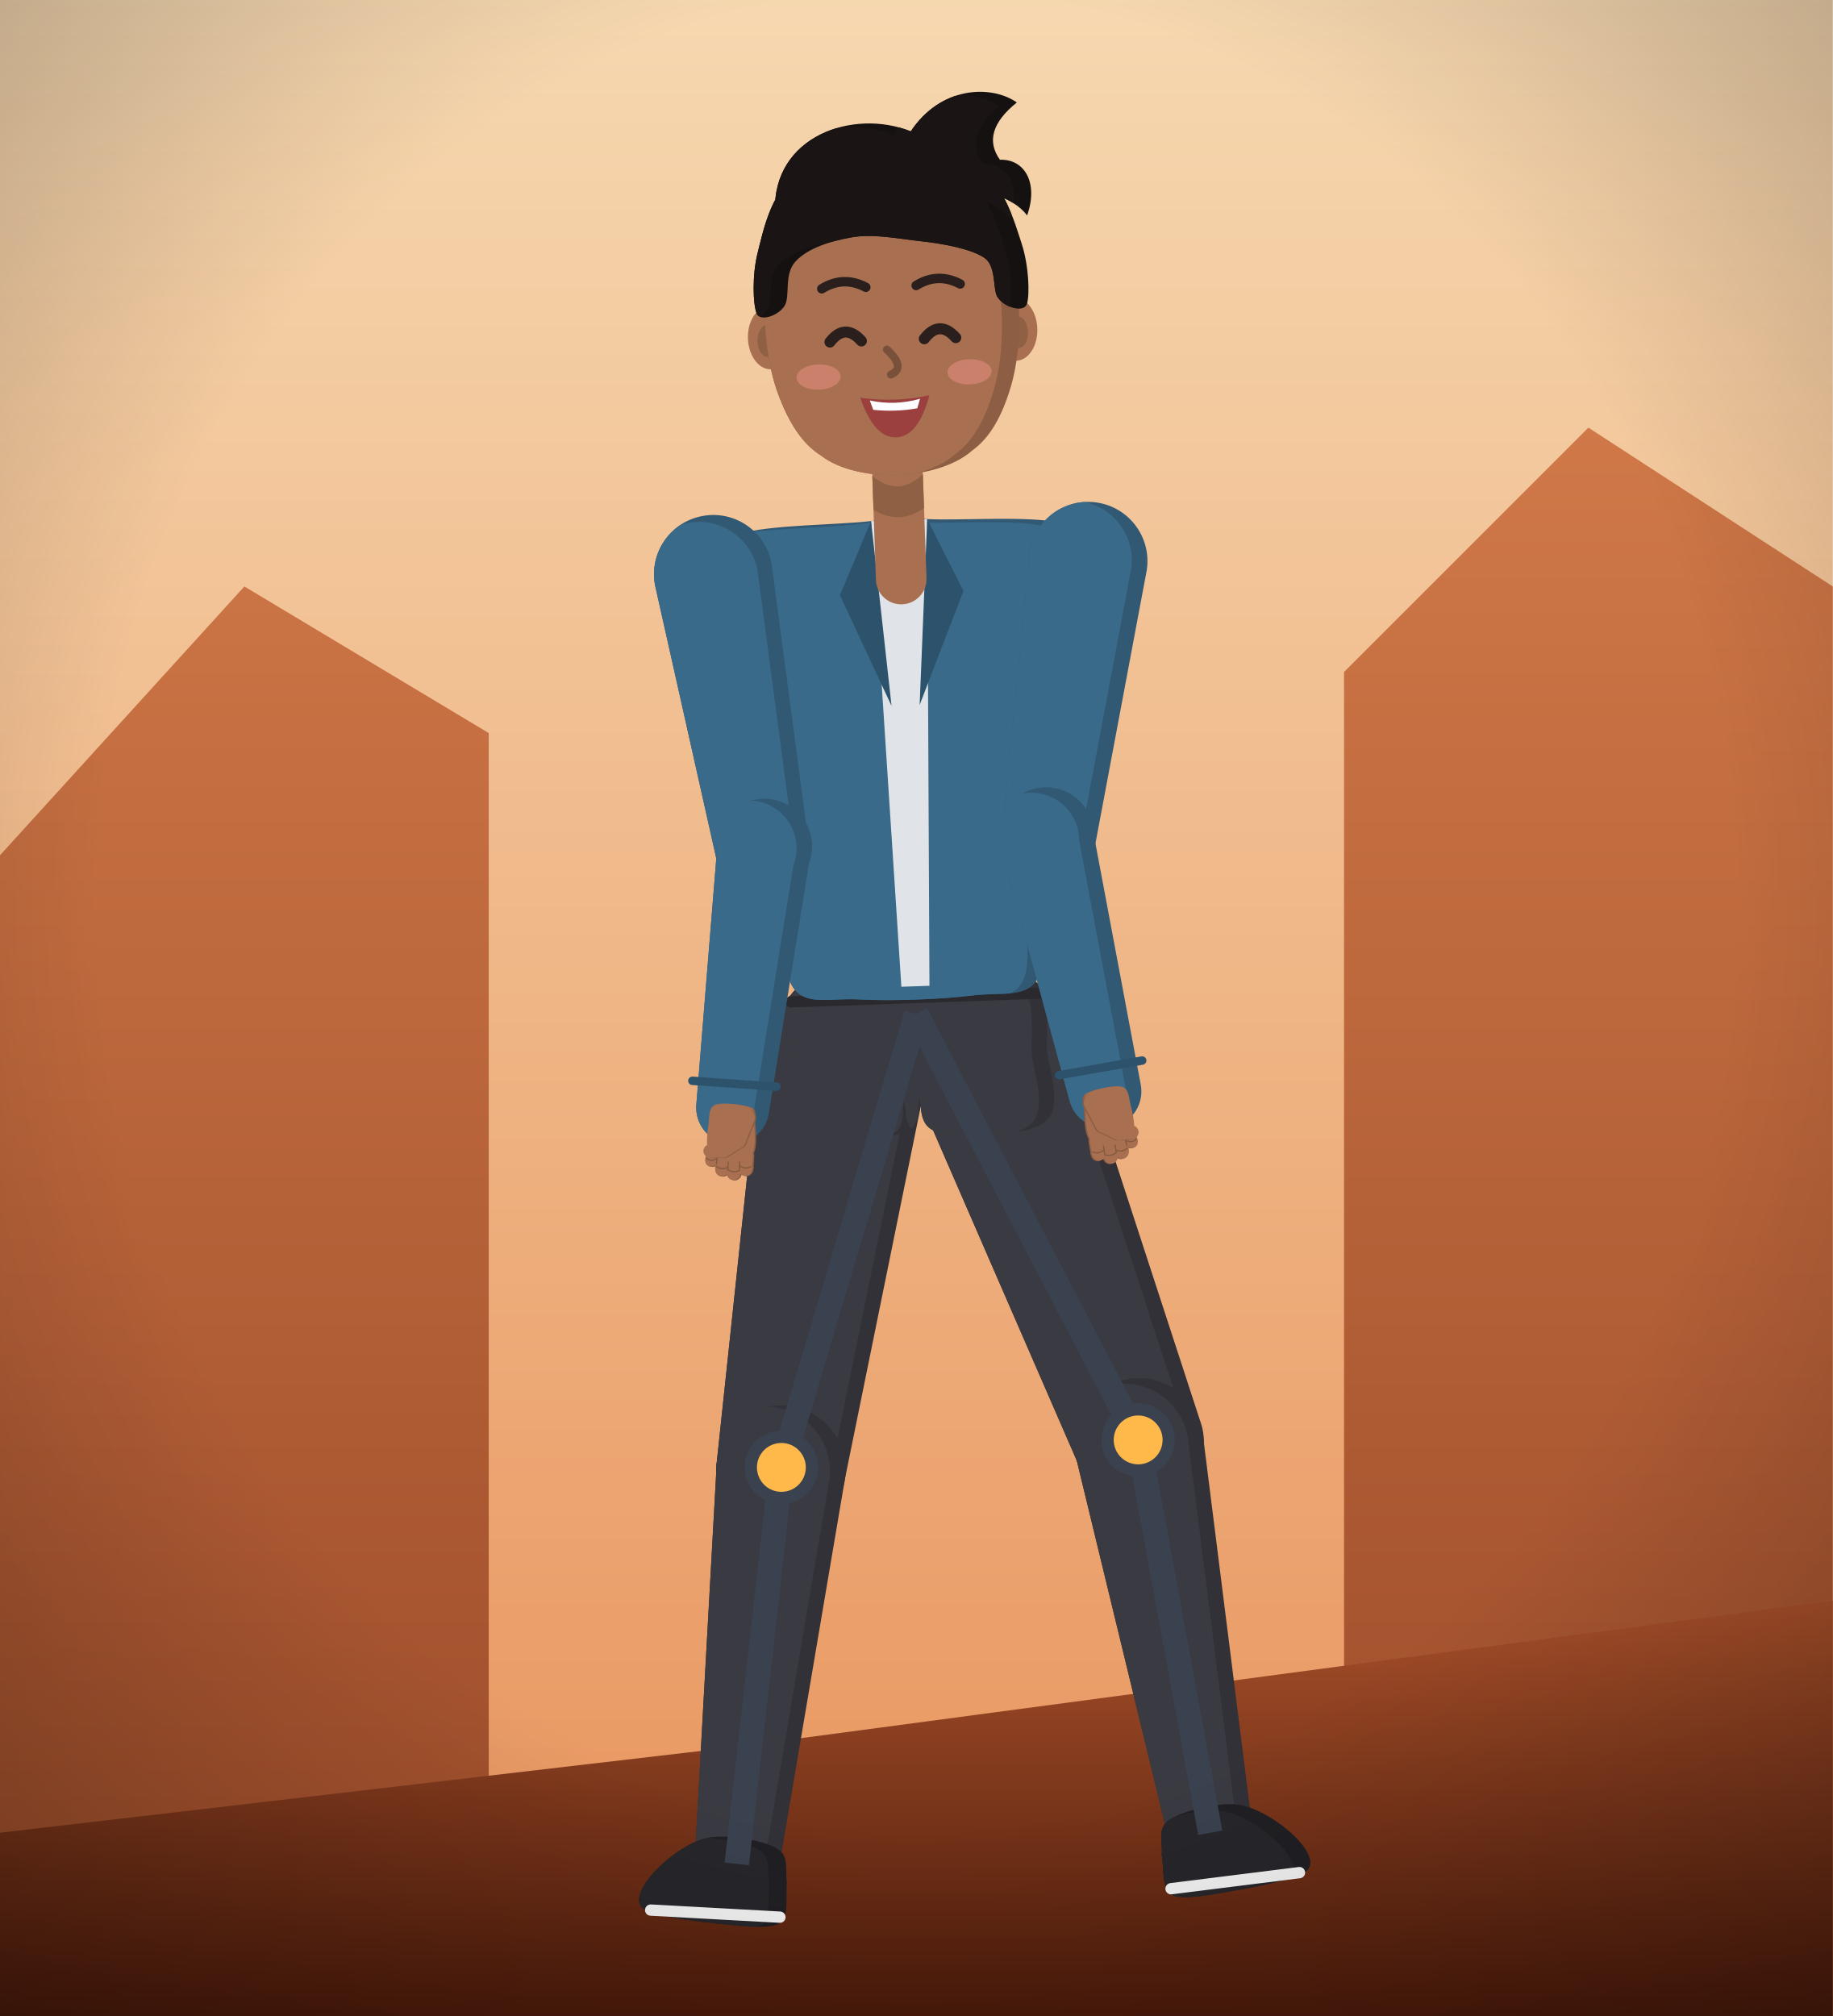
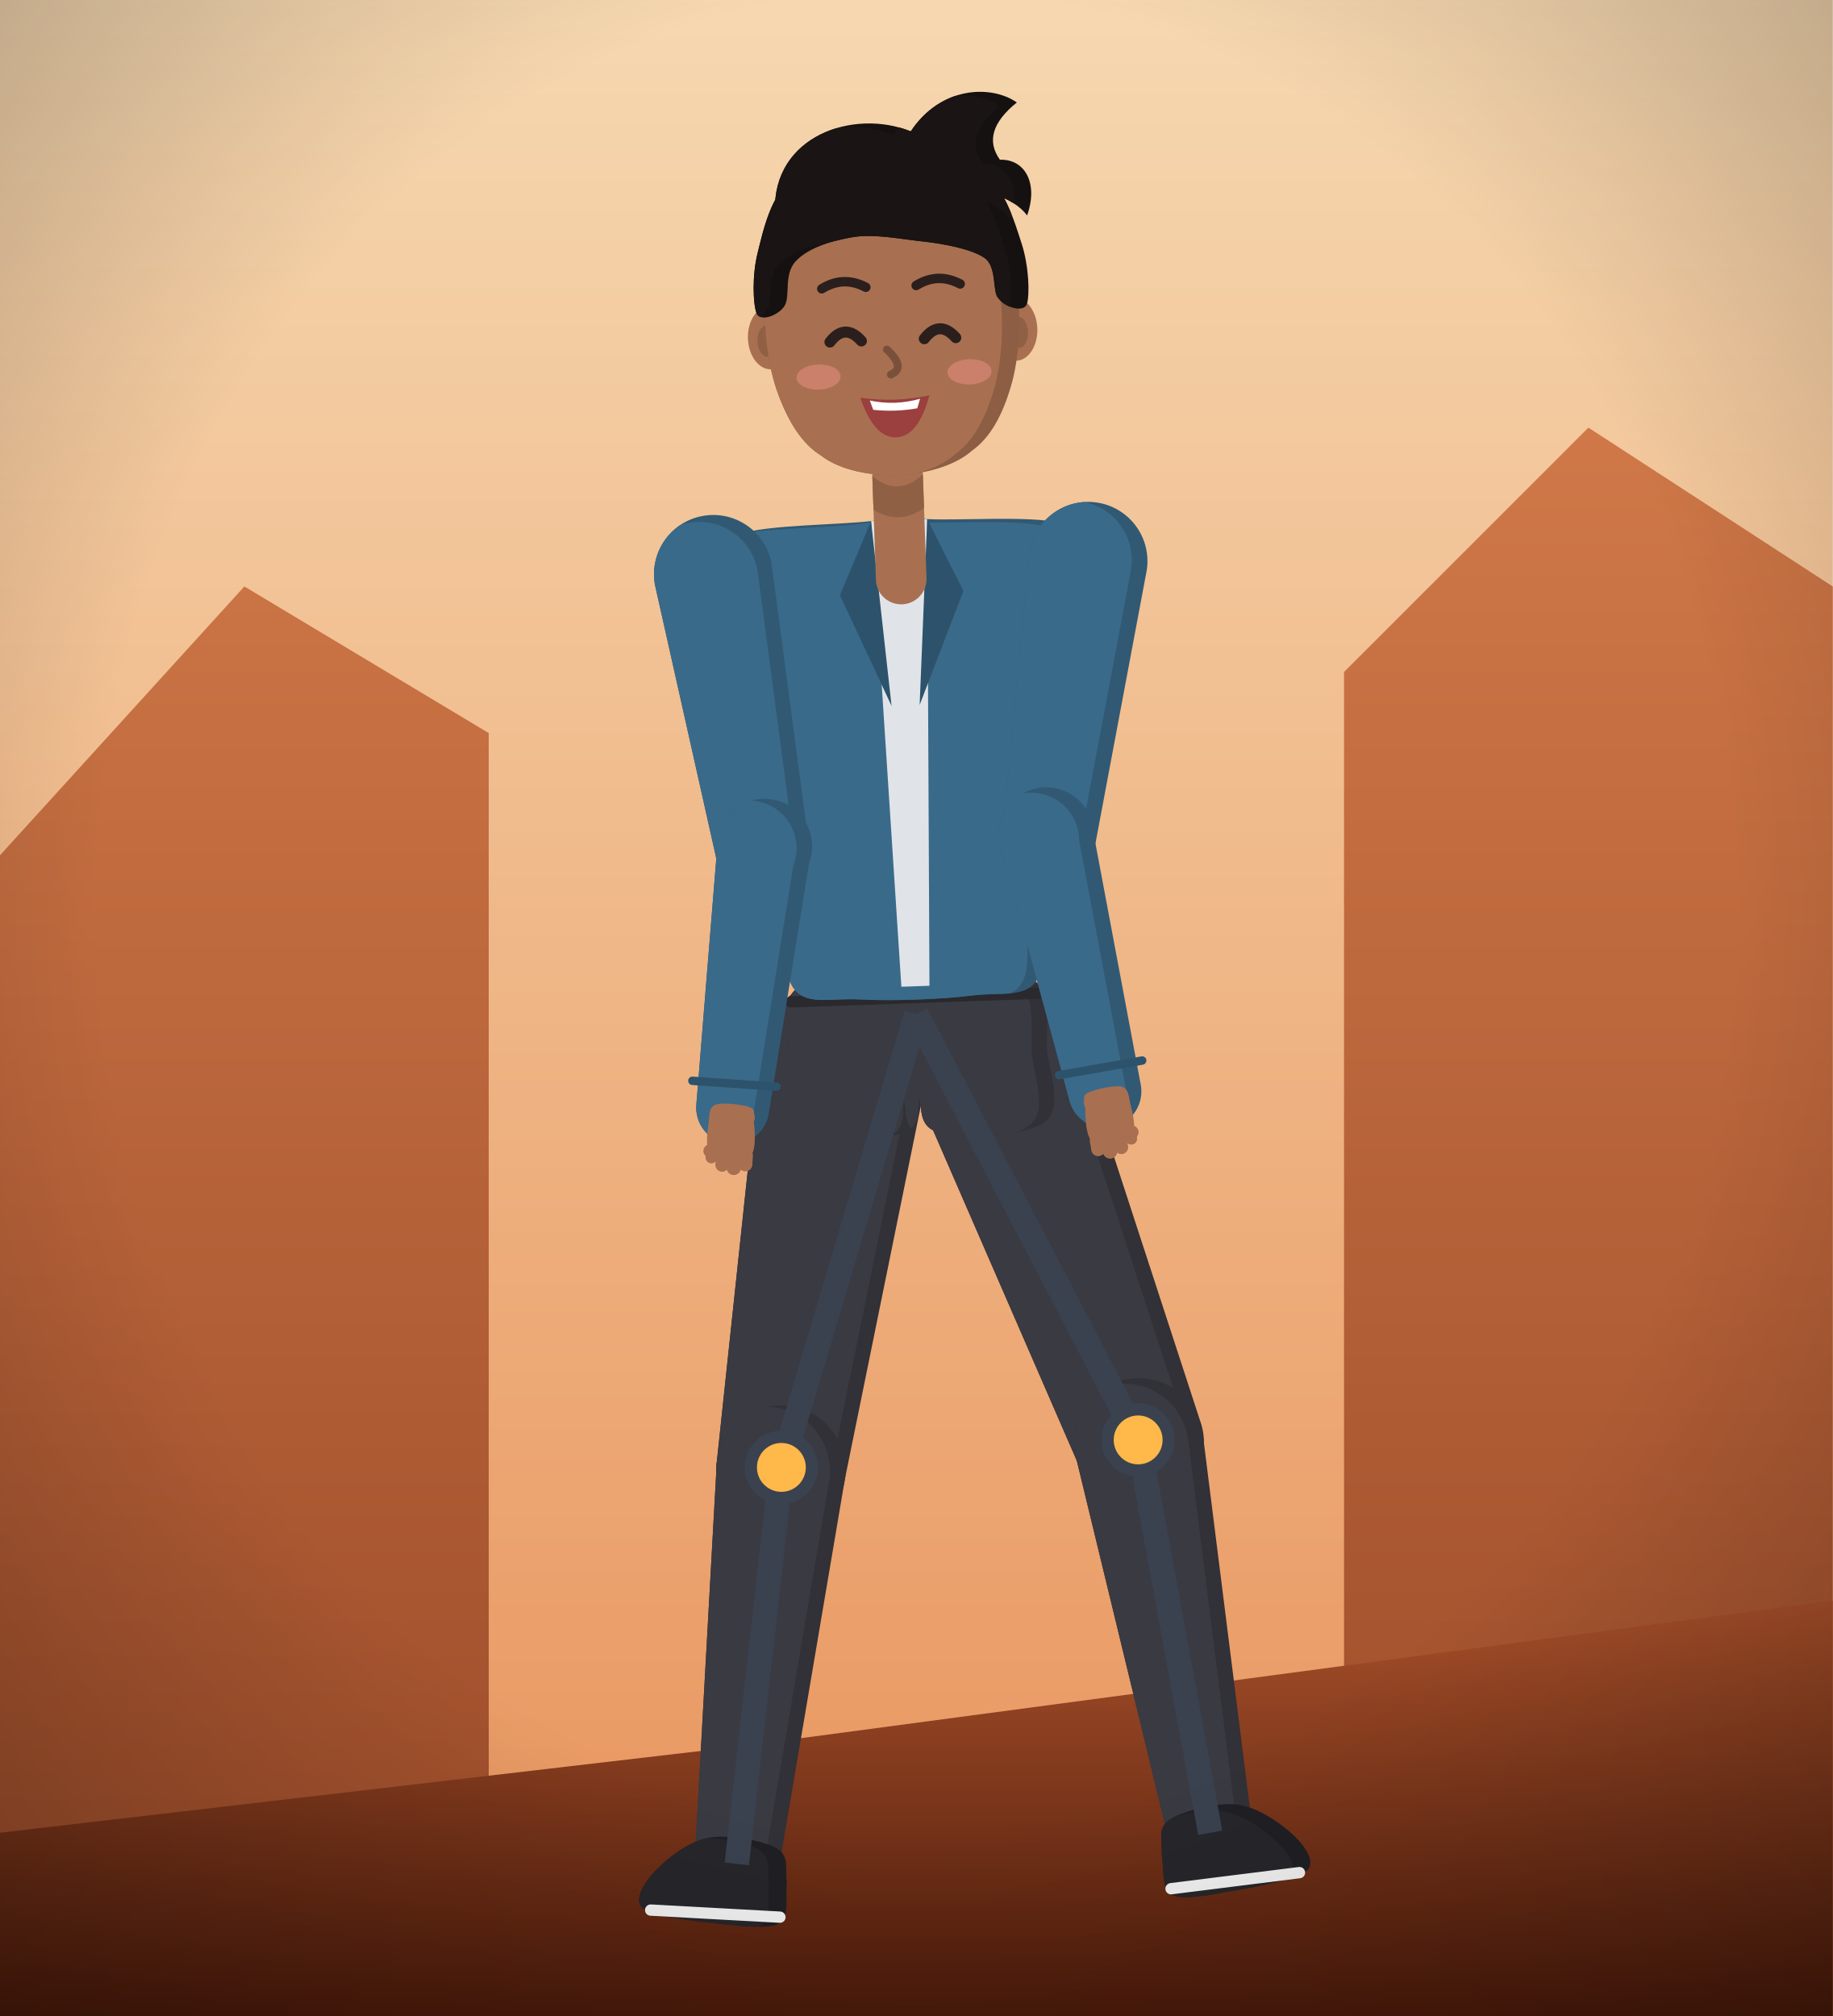
<svg xmlns="http://www.w3.org/2000/svg" viewBox="0 0 300 330" width="300" height="330">
  <defs>
    <linearGradient id="ex-sky" x1="0" y1="0" x2="0" y2="1">
      <stop offset="0%" stop-color="#f6d8b0" stop-opacity="1" />
      <stop offset="100%" stop-color="#e8925a" stop-opacity="1" />
    </linearGradient>
    <linearGradient id="ex-far" x1="0" y1="0" x2="0" y2="1">
      <stop offset="0%" stop-color="#d07848" stop-opacity="1" />
      <stop offset="100%" stop-color="#9a4a28" stop-opacity="1" />
    </linearGradient>
    <linearGradient id="ex-near" x1="0" y1="0" x2="0" y2="1">
      <stop offset="0%" stop-color="#a8502a" stop-opacity="1" />
      <stop offset="100%" stop-color="#4a1a0a" stop-opacity="1" />
    </linearGradient>
    <radialGradient id="ex-v" cx="50%" cy="45%" r="75%">
      <stop offset="60%" stop-color="#000" stop-opacity="0" />
      <stop offset="100%" stop-color="#000" stop-opacity="0.28" />
    </radialGradient>
  </defs>
  <rect width="300" height="330" fill="url(#ex-sky)" />
  <path d="M0,140 L40,96 L80,120 L80,330 L0,330 Z M220,110 L260,70 L300,96 L300,330 L220,330 Z" fill="url(#ex-far)" />
  <path d="M0,300 L120,286 L300,262 L300,330 L0,330 Z" fill="url(#ex-near)" />
  <rect x="152.1" y="98.9" width="26" height="46" rx="6" fill="#3a4a5e" />
  <g id="col_exoskeletalists-hiker">
    <g data-part="hairBack" transform="translate(146.92,77.77) rotate(-2) scale(46) translate(0,1.92)">
      <g transform="translate(0,-1.92) scale(1.12) translate(0,1.92)" />
    </g>
    <g data-part="thighL" transform="translate(162.18,172.06) rotate(-20) scale(46) translate(-0.26,-0.14)">
      <clipPath id="col_exoskeletalists-hiker-thighLc0">
        <path d="M-0.04,0.16L0.05,1.63A0.23,0.23 0 0 0 0.51,1.63L0.56,0.15A0.3,0.3 0 1 0 -0.04,0.16Z" />
      </clipPath>
      <path d="M-0.04,0.16L0.05,1.63A0.23,0.23 0 0 0 0.51,1.63L0.56,0.15A0.3,0.3 0 1 0 -0.04,0.16Z" fill="#313137" />
      <g clip-path="url(#col_exoskeletalists-hiker-thighLc0)">
        <path d="M-0.04,0.16L0.05,1.63A0.23,0.23 0 0 0 0.51,1.63L0.56,0.15A0.3,0.3 0 1 0 -0.04,0.16Z" fill="#3a3a42" transform="translate(-0.055,0.01)" />
      </g>
    </g>
    <g data-part="thighR" transform="translate(138.27,172.89) rotate(8) scale(46) translate(0.26,-0.14)">
      <clipPath id="col_exoskeletalists-hiker-thighRc0">
        <path d="M-0.56,0.15L-0.51,1.63A0.23,0.23 0 0 0 -0.05,1.63L0.04,0.16A0.3,0.3 0 1 0 -0.56,0.15Z" />
      </clipPath>
      <path d="M-0.56,0.15L-0.51,1.63A0.23,0.23 0 0 0 -0.05,1.63L0.04,0.16A0.3,0.3 0 1 0 -0.56,0.15Z" fill="#313137" />
      <g clip-path="url(#col_exoskeletalists-hiker-thighRc0)">
        <path d="M-0.56,0.15L-0.51,1.63A0.23,0.23 0 0 0 -0.05,1.63L0.04,0.16A0.3,0.3 0 1 0 -0.56,0.15Z" fill="#3a3a42" transform="translate(-0.055,0.01)" />
      </g>
    </g>
    <g data-part="shinL" transform="translate(186.33,235.72) rotate(-10) scale(46) translate(-0.28,-1.62)">
      <clipPath id="col_exoskeletalists-hiker-shinLc0">
        <path d="M0.05,1.63L0.14,3.05A0.15,0.15 0 0 0 0.44,3.05L0.51,1.63A0.23,0.23 0 1 0 0.05,1.63Z" />
      </clipPath>
      <path d="M0.05,1.63L0.14,3.05A0.15,0.15 0 0 0 0.44,3.05L0.51,1.63A0.23,0.23 0 1 0 0.05,1.63Z" fill="#313137" />
      <g clip-path="url(#col_exoskeletalists-hiker-shinLc0)">
        <path d="M0.05,1.63L0.14,3.05A0.15,0.15 0 0 0 0.44,3.05L0.51,1.63A0.23,0.23 0 1 0 0.05,1.63Z" fill="#3a3a42" transform="translate(-0.055,0.01)" />
      </g>
    </g>
    <g data-part="shinR" transform="translate(127.89,240.18) rotate(6) scale(46) translate(0.28,-1.62)">
      <clipPath id="col_exoskeletalists-hiker-shinRc0">
        <path d="M-0.51,1.63L-0.44,3.05A0.15,0.15 0 0 0 -0.14,3.05L-0.05,1.63A0.23,0.23 0 1 0 -0.51,1.63Z" />
      </clipPath>
      <path d="M-0.51,1.63L-0.44,3.05A0.15,0.15 0 0 0 -0.14,3.05L-0.05,1.63A0.23,0.23 0 1 0 -0.51,1.63Z" fill="#313137" />
      <g clip-path="url(#col_exoskeletalists-hiker-shinRc0)">
        <path d="M-0.51,1.63L-0.44,3.05A0.15,0.15 0 0 0 -0.14,3.05L-0.05,1.63A0.23,0.23 0 1 0 -0.51,1.63Z" fill="#3a3a42" transform="translate(-0.055,0.01)" />
      </g>
    </g>
    <g data-part="footL" transform="translate(198.12,299.97) rotate(-10) scale(46) translate(-0.29,-3.04)">
      <g transform="translate(0.29,3.04) scale(1.15) translate(-0.29,-3.04)">
        <clipPath id="col_exoskeletalists-hiker-footLc0">
          <path d="M0.17,2.98C0.21,2.96 0.33,2.95 0.39,2.97C0.45,2.99 0.51,3.05 0.54,3.09C0.57,3.13 0.6,3.19 0.56,3.21C0.52,3.23 0.38,3.23 0.31,3.23C0.24,3.23 0.17,3.23 0.14,3.21C0.11,3.19 0.13,3.12 0.13,3.08C0.14,3.04 0.13,3 0.17,2.98Z" />
        </clipPath>
        <path d="M0.17,2.98C0.21,2.96 0.33,2.95 0.39,2.97C0.45,2.99 0.51,3.05 0.54,3.09C0.57,3.13 0.6,3.19 0.56,3.21C0.52,3.23 0.38,3.23 0.31,3.23C0.24,3.23 0.17,3.23 0.14,3.21C0.11,3.19 0.13,3.12 0.13,3.08C0.14,3.04 0.13,3 0.17,2.98Z" fill="#202024" />
        <g clip-path="url(#col_exoskeletalists-hiker-footLc0)">
          <path d="M0.17,2.98C0.21,2.96 0.33,2.95 0.39,2.97C0.45,2.99 0.51,3.05 0.54,3.09C0.57,3.13 0.6,3.19 0.56,3.21C0.52,3.23 0.38,3.23 0.31,3.23C0.24,3.23 0.17,3.23 0.14,3.21C0.11,3.19 0.13,3.12 0.13,3.08C0.14,3.04 0.13,3 0.17,2.98Z" fill="#26262b" transform="translate(-0.055,0.01)" />
        </g>
        <path d="M0.14,3.19L0.54,3.21" fill="none" stroke="#f2f2f2" stroke-width="0.035" stroke-linecap="round" />
      </g>
    </g>
    <g data-part="footR" transform="translate(120.6,305.1) rotate(6) scale(46) translate(0.29,-3.04)">
      <g transform="translate(-0.29,3.04) scale(1.15) translate(0.29,-3.04)">
        <clipPath id="col_exoskeletalists-hiker-footRc0">
          <path d="M-0.17,2.98C-0.21,2.96 -0.33,2.95 -0.39,2.97C-0.45,2.99 -0.51,3.05 -0.54,3.09C-0.57,3.13 -0.6,3.19 -0.56,3.21C-0.52,3.23 -0.38,3.23 -0.31,3.23C-0.24,3.23 -0.17,3.23 -0.14,3.21C-0.11,3.19 -0.13,3.12 -0.13,3.08C-0.14,3.04 -0.13,3 -0.17,2.98Z" />
        </clipPath>
        <path d="M-0.17,2.98C-0.21,2.96 -0.33,2.95 -0.39,2.97C-0.45,2.99 -0.51,3.05 -0.54,3.09C-0.57,3.13 -0.6,3.19 -0.56,3.21C-0.52,3.23 -0.38,3.23 -0.31,3.23C-0.24,3.23 -0.17,3.23 -0.14,3.21C-0.11,3.19 -0.13,3.12 -0.13,3.08C-0.14,3.04 -0.13,3 -0.17,2.98Z" fill="#202024" />
        <g clip-path="url(#col_exoskeletalists-hiker-footRc0)">
          <path d="M-0.17,2.98C-0.21,2.96 -0.33,2.95 -0.39,2.97C-0.45,2.99 -0.51,3.05 -0.54,3.09C-0.57,3.13 -0.6,3.19 -0.56,3.21C-0.52,3.23 -0.38,3.23 -0.31,3.23C-0.24,3.23 -0.17,3.23 -0.14,3.21C-0.11,3.19 -0.13,3.12 -0.13,3.08C-0.14,3.04 -0.13,3 -0.17,2.98Z" fill="#26262b" transform="translate(-0.055,0.01)" />
        </g>
        <path d="M-0.14,3.19L-0.54,3.21" fill="none" stroke="#f2f2f2" stroke-width="0.035" stroke-linecap="round" />
      </g>
    </g>
    <g data-part="pelvis" transform="translate(150,166.04) rotate(-2) scale(46) translate(0,0)">
      <clipPath id="col_exoskeletalists-hiker-pelvisc0">
        <path d="M0.2,-0.12C0.31,-0.12 0.39,-0.15 0.43,-0.1C0.48,-0.06 0.46,0.07 0.46,0.15C0.47,0.23 0.51,0.36 0.44,0.4C0.38,0.45 0.13,0.44 0.06,0.42C-0.01,0.4 0.01,0.32 0,0.3C-0.01,0.28 0.01,0.28 0,0.3C-0.01,0.32 0.01,0.4 -0.06,0.42C-0.13,0.44 -0.38,0.45 -0.44,0.4C-0.51,0.36 -0.47,0.23 -0.46,0.15C-0.46,0.07 -0.48,-0.06 -0.43,-0.1C-0.39,-0.15 -0.31,-0.12 -0.2,-0.12C-0.09,-0.12 0.09,-0.12 0.2,-0.12Z" />
      </clipPath>
      <path d="M0.2,-0.12C0.31,-0.12 0.39,-0.15 0.43,-0.1C0.48,-0.06 0.46,0.07 0.46,0.15C0.47,0.23 0.51,0.36 0.44,0.4C0.38,0.45 0.13,0.44 0.06,0.42C-0.01,0.4 0.01,0.32 0,0.3C-0.01,0.28 0.01,0.28 0,0.3C-0.01,0.32 0.01,0.4 -0.06,0.42C-0.13,0.44 -0.38,0.45 -0.44,0.4C-0.51,0.36 -0.47,0.23 -0.46,0.15C-0.46,0.07 -0.48,-0.06 -0.43,-0.1C-0.39,-0.15 -0.31,-0.12 -0.2,-0.12C-0.09,-0.12 0.09,-0.12 0.2,-0.12Z" fill="#313137" />
      <g clip-path="url(#col_exoskeletalists-hiker-pelvisc0)">
        <path d="M0.2,-0.12C0.31,-0.12 0.39,-0.15 0.43,-0.1C0.48,-0.06 0.46,0.07 0.46,0.15C0.47,0.23 0.51,0.36 0.44,0.4C0.38,0.45 0.13,0.44 0.06,0.42C-0.01,0.4 0.01,0.32 0,0.3C-0.01,0.28 0.01,0.28 0,0.3C-0.01,0.32 0.01,0.4 -0.06,0.42C-0.13,0.44 -0.38,0.45 -0.44,0.4C-0.51,0.36 -0.47,0.23 -0.46,0.15C-0.46,0.07 -0.48,-0.06 -0.43,-0.1C-0.39,-0.15 -0.31,-0.12 -0.2,-0.12C-0.09,-0.12 0.09,-0.12 0.2,-0.12Z" fill="#3a3a42" transform="translate(-0.055,0.01)" />
      </g>
      <path d="M-0.444,-0.06L0.444,-0.06" fill="none" stroke="#29292e" stroke-width="0.04" stroke-linecap="round" />
    </g>
    <g data-part="torso" transform="translate(150,166.04) rotate(-2) scale(46) translate(0,0)">
      <clipPath id="col_exoskeletalists-hiker-torsoc0">
        <path d="M0.1,-1.76C0.21,-1.75 0.47,-1.76 0.57,-1.73C0.67,-1.7 0.68,-1.66 0.69,-1.6C0.7,-1.54 0.66,-1.47 0.65,-1.38C0.64,-1.29 0.64,-1.19 0.61,-1.05C0.58,-0.91 0.49,-0.71 0.46,-0.55C0.44,-0.4 0.48,-0.2 0.44,-0.12C0.4,-0.04 0.31,-0.07 0.2,-0.06C0.09,-0.05 -0.09,-0.05 -0.2,-0.06C-0.31,-0.07 -0.4,-0.04 -0.44,-0.12C-0.48,-0.2 -0.44,-0.4 -0.46,-0.55C-0.49,-0.71 -0.58,-0.91 -0.61,-1.05C-0.64,-1.19 -0.64,-1.29 -0.65,-1.38C-0.66,-1.47 -0.7,-1.54 -0.69,-1.6C-0.68,-1.66 -0.67,-1.7 -0.57,-1.73C-0.47,-1.76 -0.21,-1.75 -0.1,-1.76C0.01,-1.77 -0.01,-1.77 0.1,-1.76Z" />
      </clipPath>
      <path d="M0.1,-1.76C0.21,-1.75 0.47,-1.76 0.57,-1.73C0.67,-1.7 0.68,-1.66 0.69,-1.6C0.7,-1.54 0.66,-1.47 0.65,-1.38C0.64,-1.29 0.64,-1.19 0.61,-1.05C0.58,-0.91 0.49,-0.71 0.46,-0.55C0.44,-0.4 0.48,-0.2 0.44,-0.12C0.4,-0.04 0.31,-0.07 0.2,-0.06C0.09,-0.05 -0.09,-0.05 -0.2,-0.06C-0.31,-0.07 -0.4,-0.04 -0.44,-0.12C-0.48,-0.2 -0.44,-0.4 -0.46,-0.55C-0.49,-0.71 -0.58,-0.91 -0.61,-1.05C-0.64,-1.19 -0.64,-1.29 -0.65,-1.38C-0.66,-1.47 -0.7,-1.54 -0.69,-1.6C-0.68,-1.66 -0.67,-1.7 -0.57,-1.73C-0.47,-1.76 -0.21,-1.75 -0.1,-1.76C0.01,-1.77 -0.01,-1.77 0.1,-1.76Z" fill="#315974" />
      <g clip-path="url(#col_exoskeletalists-hiker-torsoc0)">
        <path d="M0.1,-1.76C0.21,-1.75 0.47,-1.76 0.57,-1.73C0.67,-1.7 0.68,-1.66 0.69,-1.6C0.7,-1.54 0.66,-1.47 0.65,-1.38C0.64,-1.29 0.64,-1.19 0.61,-1.05C0.58,-0.91 0.49,-0.71 0.46,-0.55C0.44,-0.4 0.48,-0.2 0.44,-0.12C0.4,-0.04 0.31,-0.07 0.2,-0.06C0.09,-0.05 -0.09,-0.05 -0.2,-0.06C-0.31,-0.07 -0.4,-0.04 -0.44,-0.12C-0.48,-0.2 -0.44,-0.4 -0.46,-0.55C-0.49,-0.71 -0.58,-0.91 -0.61,-1.05C-0.64,-1.19 -0.64,-1.29 -0.65,-1.38C-0.66,-1.47 -0.7,-1.54 -0.69,-1.6C-0.68,-1.66 -0.67,-1.7 -0.57,-1.73C-0.47,-1.76 -0.21,-1.75 -0.1,-1.76C0.01,-1.77 -0.01,-1.77 0.1,-1.76Z" fill="#3a6a8a" transform="translate(-0.055,0.01)" />
      </g>
      <path d="M-0.1,-1.76L0.1,-1.76L0.05,-0.1L-0.05,-0.1Z" fill="#e0e4e8" />
      <path d="M-0.1,-1.76L-0.22,-1.5L-0.05,-1.1Z M0.1,-1.76L0.22,-1.5L0.05,-1.1Z" fill="#2d536c" />
    </g>
    <g data-part="neck" transform="translate(147.21,86.05) rotate(-2) scale(46) translate(0,1.74)">
      <path d="M0.09,-1.55L0.09,-1.92A0.09,0.09 0 1 0 -0.09,-1.92L-0.09,-1.55A0.09,0.09 0 0 0 0.09,-1.55Z" fill="#a87050" />
      <path d="M-0.09,-1.92Q0,-1.84 0.09,-1.92L0.09,-1.8Q0,-1.74 -0.09,-1.8Z" fill="#906045" />
    </g>
    <g data-part="upperL" transform="translate(178.23,91.41) rotate(14) scale(46) translate(-0.67,1.6)">
      <clipPath id="col_exoskeletalists-hiker-upperLc0">
        <path d="M0.46,-1.57L0.61,-0.56A0.17,0.17 0 0 0 0.94,-0.59L0.88,-1.61A0.21,0.21 0 1 0 0.46,-1.57Z" />
      </clipPath>
      <path d="M0.46,-1.57L0.61,-0.56A0.17,0.17 0 0 0 0.94,-0.59L0.88,-1.61A0.21,0.21 0 1 0 0.46,-1.57Z" fill="#315974" />
      <g clip-path="url(#col_exoskeletalists-hiker-upperLc0)">
        <path d="M0.46,-1.57L0.61,-0.56A0.17,0.17 0 0 0 0.94,-0.59L0.88,-1.61A0.21,0.21 0 1 0 0.46,-1.57Z" fill="#3a6a8a" transform="translate(-0.055,0.01)" />
      </g>
    </g>
    <g data-part="upperR" transform="translate(116.63,93.56) rotate(-16) scale(46) translate(0.67,1.6)">
      <clipPath id="col_exoskeletalists-hiker-upperRc0">
        <path d="M-0.88,-1.61L-0.94,-0.59A0.17,0.17 0 0 0 -0.61,-0.56L-0.46,-1.57A0.21,0.21 0 1 0 -0.88,-1.61Z" />
      </clipPath>
      <path d="M-0.88,-1.61L-0.94,-0.59A0.17,0.17 0 0 0 -0.61,-0.56L-0.46,-1.57A0.21,0.21 0 1 0 -0.88,-1.61Z" fill="#315974" />
      <g clip-path="url(#col_exoskeletalists-hiker-upperRc0)">
        <path d="M-0.88,-1.61L-0.94,-0.59A0.17,0.17 0 0 0 -0.61,-0.56L-0.46,-1.57A0.21,0.21 0 1 0 -0.88,-1.61Z" fill="#3a6a8a" transform="translate(-0.055,0.01)" />
      </g>
    </g>
    <g data-part="foreL" transform="translate(171.35,138.05) rotate(-10) scale(46) translate(-0.77,0.58)">
      <clipPath id="col_exoskeletalists-hiker-foreLc0">
        <path d="M0.61,-0.56L0.69,0.33A0.13,0.13 0 0 0 0.95,0.32L0.94,-0.58A0.17,0.17 0 1 0 0.61,-0.56Z" />
      </clipPath>
      <path d="M0.61,-0.56L0.69,0.33A0.13,0.13 0 0 0 0.95,0.32L0.94,-0.58A0.17,0.17 0 1 0 0.61,-0.56Z" fill="#315974" />
      <g clip-path="url(#col_exoskeletalists-hiker-foreLc0)">
        <path d="M0.61,-0.56L0.69,0.33A0.13,0.13 0 0 0 0.95,0.32L0.94,-0.58A0.17,0.17 0 1 0 0.61,-0.56Z" fill="#3a6a8a" transform="translate(-0.055,0.01)" />
      </g>
      <path d="M0.67,0.24L0.97,0.24" fill="none" stroke="#2d536c" stroke-width="0.03" stroke-linecap="round" />
    </g>
    <g data-part="foreR" transform="translate(125.14,139.93) rotate(4) scale(46) translate(0.77,0.58)">
      <clipPath id="col_exoskeletalists-hiker-foreRc0">
        <path d="M-0.94,-0.58L-0.95,0.32A0.13,0.13 0 0 0 -0.69,0.33L-0.61,-0.56A0.17,0.17 0 1 0 -0.94,-0.58Z" />
      </clipPath>
      <path d="M-0.94,-0.58L-0.95,0.32A0.13,0.13 0 0 0 -0.69,0.33L-0.61,-0.56A0.17,0.17 0 1 0 -0.94,-0.58Z" fill="#315974" />
      <g clip-path="url(#col_exoskeletalists-hiker-foreRc0)">
        <path d="M-0.94,-0.58L-0.95,0.32A0.13,0.13 0 0 0 -0.69,0.33L-0.61,-0.56A0.17,0.17 0 1 0 -0.94,-0.58Z" fill="#3a6a8a" transform="translate(-0.055,0.01)" />
      </g>
      <path d="M-0.97,0.24L-0.67,0.24" fill="none" stroke="#2d536c" stroke-width="0.03" stroke-linecap="round" />
    </g>
    <g data-part="handL" transform="translate(180.8,178.42) rotate(-10) scale(46) translate(-0.82,-0.32)">
      <g transform="translate(0.82,0.32) scale(-0.98,0.98)">
        <g transform="scale(0.0042)">
-           <path d="M-15.5,0C-9.67,-3 9.25,-2 15,0C20.75,2 18,7 19,12C20,17 21,25.17 21,30C21,34.83 20.5,38.17 19,41C17.5,43.83 14.67,45.5 12,47C9.33,48.5 6,49.67 3,50C0,50.33 -3.17,49.83 -6,49C-8.83,48.17 -11.75,47 -14,45C-16.25,43 -18.5,41.5 -19.5,37C-20.5,32.5 -20.67,24.17 -20,18C-19.33,11.83 -21.33,3 -15.5,0Z" fill="#8d5e43" transform="translate(1.2,0.2)" />
-           <path d="M-20.3,39.82L-20.56,47.31A5.03,5.03 0 0 0 -10.52,48.01L-9.73,40.56A5.3,5.3 0 1 0 -20.3,39.82Z" fill="#8d5e43" transform="translate(1.2,0.2)" />
-           <path d="M-20.5,48.25L-20.32,49.41A4.77,4.77 0 0 0 -11.04,50.05L-10.7,48.93A5.03,5.03 0 1 0 -20.5,48.25Z" fill="#8d5e43" transform="translate(1.2,0.2)" />
-           <path d="M-20.38,48.68a4.77,4.77 0 1 0 9.54,0a4.77,4.77 0 1 0 -9.54,0Z" fill="#8d5e43" transform="translate(1.2,0.2)" />
-           <path d="M-11.6,44.03L-11.56,54.02A5.79,5.79 0 0 0 0.02,54.32L0.59,44.35A6.1,6.1 0 1 0 -11.6,44.03Z" fill="#8d5e43" transform="translate(1.2,0.2)" />
-           <path d="M-11.47,54.98L-11.21,56.49A5.49,5.49 0 0 0 -0.45,56.77L-0.11,55.28A5.79,5.79 0 1 0 -11.47,54.98Z" fill="#8d5e43" transform="translate(1.2,0.2)" />
-           <path d="M-10.24,58.79L-10.01,59.11A5.18,5.18 0 0 0 -1.79,59.33L-1.54,59.02A5.49,5.49 0 1 0 -10.24,58.79Z" fill="#8d5e43" transform="translate(1.2,0.2)" />
-           <path d="M-2,45.19L-1.67,56.18A6.17,6.17 0 0 0 10.67,56.18L11,45.19A6.5,6.5 0 1 0 -2,45.19Z" fill="#8d5e43" transform="translate(1.2,0.2)" />
-           <path d="M-1.56,57.19L-1.24,58.81A5.85,5.85 0 0 0 10.24,58.81L10.56,57.19A6.17,6.17 0 1 0 -1.56,57.19Z" fill="#8d5e43" transform="translate(1.2,0.2)" />
-           <path d="M-0.22,61.14L0.04,61.49A5.52,5.52 0 0 0 8.96,61.49L9.22,61.14A5.85,5.85 0 1 0 -0.22,61.14Z" fill="#8d5e43" transform="translate(1.2,0.2)" />
-           <path d="M7.71,42.42L8.38,52.39A5.98,5.98 0 0 0 20.33,51.97L20.3,41.98A6.3,6.3 0 1 0 7.71,42.42Z" fill="#8d5e43" transform="translate(1.2,0.2)" />
-           <path d="M8.53,53.41L8.89,54.89A5.67,5.67 0 0 0 19.99,54.5L20.25,53A5.98,5.98 0 1 0 8.53,53.41Z" fill="#8d5e43" transform="translate(1.2,0.2)" />
-           <path d="M10.13,57.28L10.38,57.57A5.35,5.35 0 0 0 18.69,57.28L18.93,56.97A5.67,5.67 0 1 0 10.13,57.28Z" fill="#8d5e43" transform="translate(1.2,0.2)" />
          <path d="M-15.5,0C-9.67,-3 9.25,-2 15,0C20.75,2 18,7 19,12C20,17 21,25.17 21,30C21,34.83 20.5,38.17 19,41C17.5,43.83 14.67,45.5 12,47C9.33,48.5 6,49.67 3,50C0,50.33 -3.17,49.83 -6,49C-8.83,48.17 -11.75,47 -14,45C-16.25,43 -18.5,41.5 -19.5,37C-20.5,32.5 -20.67,24.17 -20,18C-19.33,11.83 -21.33,3 -15.5,0Z" fill="#a87050" />
-           <path d="M-20.3,39.82L-20.56,47.31A5.03,5.03 0 0 0 -10.52,48.01L-9.73,40.56A5.3,5.3 0 1 0 -20.3,39.82Z" fill="#a87050" />
-           <path d="M-20.5,48.25L-20.32,49.41A4.77,4.77 0 0 0 -11.04,50.05L-10.7,48.93A5.03,5.03 0 1 0 -20.5,48.25Z" fill="#a87050" />
-           <path d="M-20.38,48.68a4.77,4.77 0 1 0 9.54,0a4.77,4.77 0 1 0 -9.54,0Z" fill="#a87050" />
-           <path d="M-11.6,44.03L-11.56,54.02A5.79,5.79 0 0 0 0.02,54.32L0.59,44.35A6.1,6.1 0 1 0 -11.6,44.03Z" fill="#a87050" />
-           <path d="M-11.47,54.98L-11.21,56.49A5.49,5.49 0 0 0 -0.45,56.77L-0.11,55.28A5.79,5.79 0 1 0 -11.47,54.98Z" fill="#a87050" />
-           <path d="M-10.24,58.79L-10.01,59.11A5.18,5.18 0 0 0 -1.79,59.33L-1.54,59.02A5.49,5.49 0 1 0 -10.24,58.79Z" fill="#a87050" />
-           <path d="M-2,45.19L-1.67,56.18A6.17,6.17 0 0 0 10.67,56.18L11,45.19A6.5,6.5 0 1 0 -2,45.19Z" fill="#a87050" />
-           <path d="M-1.56,57.19L-1.24,58.81A5.85,5.85 0 0 0 10.24,58.81L10.56,57.19A6.17,6.17 0 1 0 -1.56,57.19Z" fill="#a87050" />
-           <path d="M-0.22,61.14L0.04,61.49A5.52,5.52 0 0 0 8.96,61.49L9.22,61.14A5.85,5.85 0 1 0 -0.22,61.14Z" fill="#a87050" />
-           <path d="M7.71,42.42L8.38,52.39A5.98,5.98 0 0 0 20.33,51.97L20.3,41.98A6.3,6.3 0 1 0 7.71,42.42Z" fill="#a87050" />
-           <path d="M8.53,53.41L8.89,54.89A5.67,5.67 0 0 0 19.99,54.5L20.25,53A5.98,5.98 0 1 0 8.53,53.41Z" fill="#a87050" />
-           <path d="M10.13,57.28L10.38,57.57A5.35,5.35 0 0 0 18.69,57.28L18.93,56.97A5.67,5.67 0 1 0 10.13,57.28Z" fill="#a87050" />
-         </g>
-         <g transform="scale(0.0042)">
-           <path d="M2.57,7.29L-1.56,27.65A7.4,7.4 0 0 0 12.72,31.42L19.17,11.67A8.6,8.6 0 1 0 2.57,7.29Z" fill="#8d5e43" transform="translate(1.2,0.2)" />
-           <path d="M0.77,23.6L-10.07,33.25A6.6,6.6 0 0 0 -1.85,43.56L9.98,35.15A7.4,7.4 0 1 0 0.77,23.6Z" fill="#8d5e43" transform="translate(1.2,0.2)" />
-           <path d="M-7.19,31.76L-18.26,34.37A5.8,5.8 0 0 0 -16.4,45.79L-5.07,44.75A6.6,6.6 0 1 0 -7.19,31.76Z" fill="#8d5e43" transform="translate(1.2,0.2)" />
+           <path d="M-20.3,39.89L-20.41,45.28A5.03,5.03 0 0 0 -10.38,45.98L-9.74,40.63A5.3,5.3 0 1 0 -20.3,39.89Z" fill="#a87050" />
+           <path d="M-20.41,45.39a5.03,5.03 0 1 0 10.07,0a5.03,5.03 0 1 0 -10.07,0Z" fill="#a87050" />
+           <path d="M-20.16,45.59a4.77,4.77 0 1 0 9.54,0a4.77,4.77 0 1 0 -9.54,0Z" fill="#a87050" />
+           <path d="M-11.6,44.1L-11.48,51.29A5.79,5.79 0 0 0 0.09,51.59L0.59,44.42A6.1,6.1 0 1 0 -11.6,44.1Z" fill="#a87050" />
+           <path d="M-11.48,51.2a5.79,5.79 0 1 0 11.59,0a5.79,5.79 0 1 0 -11.59,0Z" fill="#a87050" />
+           <path d="M-11.19,51.46a5.49,5.49 0 1 0 10.98,0a5.49,5.49 0 1 0 -10.98,0Z" fill="#a87050" />
+           <path d="M-1.99,45.27L-1.67,53.17A6.17,6.17 0 0 0 10.67,53.17L10.99,45.27A6.5,6.5 0 1 0 -1.99,45.27Z" fill="#a87050" />
+           <path d="M-1.67,52.92a6.17,6.17 0 1 0 12.35,0a6.17,6.17 0 1 0 -12.35,0Z" fill="#a87050" />
+           <path d="M-1.35,53.2a5.85,5.85 0 1 0 11.7,0a5.85,5.85 0 1 0 -11.7,0Z" fill="#a87050" />
+           <path d="M7.72,42.5L8.28,49.67A5.98,5.98 0 0 0 20.24,49.25L20.3,42.06A6.3,6.3 0 1 0 7.72,42.5Z" fill="#a87050" />
+           <path d="M8.27,49.2a5.98,5.98 0 1 0 11.97,0a5.98,5.98 0 1 0 -11.97,0Z" fill="#a87050" />
+           <path d="M8.59,49.46a5.67,5.67 0 1 0 11.34,0a5.67,5.67 0 1 0 -11.34,0Z" fill="#a87050" />
+         </g>
+         <g transform="scale(0.0042)">
          <path d="M2.57,7.29L-1.56,27.65A7.4,7.4 0 0 0 12.72,31.42L19.17,11.67A8.6,8.6 0 1 0 2.57,7.29Z" fill="#a87050" />
          <path d="M0.77,23.6L-10.07,33.25A6.6,6.6 0 0 0 -1.85,43.56L9.98,35.15A7.4,7.4 0 1 0 0.77,23.6Z" fill="#a87050" />
          <path d="M-7.19,31.76L-18.26,34.37A5.8,5.8 0 0 0 -16.4,45.79L-5.07,44.75A6.6,6.6 0 1 0 -7.19,31.76Z" fill="#a87050" />
        </g>
-         <g transform="scale(0.0042)">
-           <path d="M9.32,47.5L9.42,54" fill="none" stroke="#865a40" stroke-width="1.1" stroke-linecap="round" />
-         </g>
-         <g transform="scale(0.0042)">
-           <path d="M-0.55,48.5L-0.63,55" fill="none" stroke="#865a40" stroke-width="1.1" stroke-linecap="round" />
-         </g>
-         <g transform="scale(0.0042)">
-           <path d="M-10.43,46L-10.64,50.74" fill="none" stroke="#865a40" stroke-width="1.1" stroke-linecap="round" />
-         </g>
-         <g transform="scale(0.0042)">
-           <path d="M-19.76,46.48Q-15.52,49.48 -11.28,46.48" fill="none" stroke="#865a40" stroke-width="1.1" stroke-linecap="round" />
-         </g>
-         <g transform="scale(0.0042)">
-           <path d="M-10.64,53Q-5.76,56 -0.88,53" fill="none" stroke="#865a40" stroke-width="1.1" stroke-linecap="round" />
-         </g>
-         <g transform="scale(0.0042)">
-           <path d="M-0.7,55Q4.5,58 9.7,55" fill="none" stroke="#865a40" stroke-width="1.1" stroke-linecap="round" />
-         </g>
-         <g transform="scale(0.0042)">
-           <path d="M9.31,50.99Q14.35,53.99 19.39,50.99" fill="none" stroke="#865a40" stroke-width="1.1" stroke-linecap="round" />
-         </g>
      </g>
    </g>
    <g data-part="handR" transform="translate(119.96,181.07) rotate(4) scale(46) translate(0.82,-0.32)">
      <g transform="translate(-0.82,0.32) scale(0.98,0.98)">
        <g transform="scale(0.0042)">
-           <path d="M-15.5,0C-9.67,-3 9.25,-2 15,0C20.75,2 18,7 19,12C20,17 21,25.17 21,30C21,34.83 20.5,38.17 19,41C17.5,43.83 14.67,45.5 12,47C9.33,48.5 6,49.67 3,50C0,50.33 -3.17,49.83 -6,49C-8.83,48.17 -11.75,47 -14,45C-16.25,43 -18.5,41.5 -19.5,37C-20.5,32.5 -20.67,24.17 -20,18C-19.33,11.83 -21.33,3 -15.5,0Z" fill="#8d5e43" transform="translate(1.2,0.2)" />
-           <path d="M-20.3,39.82L-20.56,47.31A5.03,5.03 0 0 0 -10.52,48.01L-9.73,40.56A5.3,5.3 0 1 0 -20.3,39.82Z" fill="#8d5e43" transform="translate(1.2,0.2)" />
-           <path d="M-20.5,48.25L-20.32,49.41A4.77,4.77 0 0 0 -11.04,50.05L-10.7,48.93A5.03,5.03 0 1 0 -20.5,48.25Z" fill="#8d5e43" transform="translate(1.2,0.2)" />
-           <path d="M-20.38,48.68a4.77,4.77 0 1 0 9.54,0a4.77,4.77 0 1 0 -9.54,0Z" fill="#8d5e43" transform="translate(1.2,0.2)" />
-           <path d="M-11.6,44.03L-11.56,54.02A5.79,5.79 0 0 0 0.02,54.32L0.59,44.35A6.1,6.1 0 1 0 -11.6,44.03Z" fill="#8d5e43" transform="translate(1.2,0.2)" />
-           <path d="M-11.47,54.98L-11.21,56.49A5.49,5.49 0 0 0 -0.45,56.77L-0.11,55.28A5.79,5.79 0 1 0 -11.47,54.98Z" fill="#8d5e43" transform="translate(1.2,0.2)" />
-           <path d="M-10.24,58.79L-10.01,59.11A5.18,5.18 0 0 0 -1.79,59.33L-1.54,59.02A5.49,5.49 0 1 0 -10.24,58.79Z" fill="#8d5e43" transform="translate(1.2,0.2)" />
-           <path d="M-2,45.19L-1.67,56.18A6.17,6.17 0 0 0 10.67,56.18L11,45.19A6.5,6.5 0 1 0 -2,45.19Z" fill="#8d5e43" transform="translate(1.2,0.2)" />
-           <path d="M-1.56,57.19L-1.24,58.81A5.85,5.85 0 0 0 10.24,58.81L10.56,57.19A6.17,6.17 0 1 0 -1.56,57.19Z" fill="#8d5e43" transform="translate(1.2,0.2)" />
-           <path d="M-0.22,61.14L0.04,61.49A5.52,5.52 0 0 0 8.96,61.49L9.22,61.14A5.85,5.85 0 1 0 -0.22,61.14Z" fill="#8d5e43" transform="translate(1.2,0.2)" />
-           <path d="M7.71,42.42L8.38,52.39A5.98,5.98 0 0 0 20.33,51.97L20.3,41.98A6.3,6.3 0 1 0 7.71,42.42Z" fill="#8d5e43" transform="translate(1.2,0.2)" />
-           <path d="M8.53,53.41L8.89,54.89A5.67,5.67 0 0 0 19.99,54.5L20.25,53A5.98,5.98 0 1 0 8.53,53.41Z" fill="#8d5e43" transform="translate(1.2,0.2)" />
-           <path d="M10.13,57.28L10.38,57.57A5.35,5.35 0 0 0 18.69,57.28L18.93,56.97A5.67,5.67 0 1 0 10.13,57.28Z" fill="#8d5e43" transform="translate(1.2,0.2)" />
          <path d="M-15.5,0C-9.67,-3 9.25,-2 15,0C20.75,2 18,7 19,12C20,17 21,25.17 21,30C21,34.83 20.5,38.17 19,41C17.5,43.83 14.67,45.5 12,47C9.33,48.5 6,49.67 3,50C0,50.33 -3.17,49.83 -6,49C-8.83,48.17 -11.75,47 -14,45C-16.25,43 -18.5,41.5 -19.5,37C-20.5,32.5 -20.67,24.17 -20,18C-19.33,11.83 -21.33,3 -15.5,0Z" fill="#a87050" />
-           <path d="M-20.3,39.82L-20.56,47.31A5.03,5.03 0 0 0 -10.52,48.01L-9.73,40.56A5.3,5.3 0 1 0 -20.3,39.82Z" fill="#a87050" />
-           <path d="M-20.5,48.25L-20.32,49.41A4.77,4.77 0 0 0 -11.04,50.05L-10.7,48.93A5.03,5.03 0 1 0 -20.5,48.25Z" fill="#a87050" />
-           <path d="M-20.38,48.68a4.77,4.77 0 1 0 9.54,0a4.77,4.77 0 1 0 -9.54,0Z" fill="#a87050" />
-           <path d="M-11.6,44.03L-11.56,54.02A5.79,5.79 0 0 0 0.02,54.32L0.59,44.35A6.1,6.1 0 1 0 -11.6,44.03Z" fill="#a87050" />
-           <path d="M-11.47,54.98L-11.21,56.49A5.49,5.49 0 0 0 -0.45,56.77L-0.11,55.28A5.79,5.79 0 1 0 -11.47,54.98Z" fill="#a87050" />
-           <path d="M-10.24,58.79L-10.01,59.11A5.18,5.18 0 0 0 -1.79,59.33L-1.54,59.02A5.49,5.49 0 1 0 -10.24,58.79Z" fill="#a87050" />
-           <path d="M-2,45.19L-1.67,56.18A6.17,6.17 0 0 0 10.67,56.18L11,45.19A6.5,6.5 0 1 0 -2,45.19Z" fill="#a87050" />
-           <path d="M-1.56,57.19L-1.24,58.81A5.85,5.85 0 0 0 10.24,58.81L10.56,57.19A6.17,6.17 0 1 0 -1.56,57.19Z" fill="#a87050" />
-           <path d="M-0.22,61.14L0.04,61.49A5.52,5.52 0 0 0 8.96,61.49L9.22,61.14A5.85,5.85 0 1 0 -0.22,61.14Z" fill="#a87050" />
-           <path d="M7.71,42.42L8.38,52.39A5.98,5.98 0 0 0 20.33,51.97L20.3,41.98A6.3,6.3 0 1 0 7.71,42.42Z" fill="#a87050" />
-           <path d="M8.53,53.41L8.89,54.89A5.67,5.67 0 0 0 19.99,54.5L20.25,53A5.98,5.98 0 1 0 8.53,53.41Z" fill="#a87050" />
-           <path d="M10.13,57.28L10.38,57.57A5.35,5.35 0 0 0 18.69,57.28L18.93,56.97A5.67,5.67 0 1 0 10.13,57.28Z" fill="#a87050" />
-         </g>
-         <g transform="scale(0.0042)">
-           <path d="M2.57,7.29L-1.56,27.65A7.4,7.4 0 0 0 12.72,31.42L19.17,11.67A8.6,8.6 0 1 0 2.57,7.29Z" fill="#8d5e43" transform="translate(1.2,0.2)" />
-           <path d="M0.77,23.6L-10.07,33.25A6.6,6.6 0 0 0 -1.85,43.56L9.98,35.15A7.4,7.4 0 1 0 0.77,23.6Z" fill="#8d5e43" transform="translate(1.2,0.2)" />
-           <path d="M-7.19,31.76L-18.26,34.37A5.8,5.8 0 0 0 -16.4,45.79L-5.07,44.75A6.6,6.6 0 1 0 -7.19,31.76Z" fill="#8d5e43" transform="translate(1.2,0.2)" />
+           <path d="M-20.3,39.89L-20.41,45.28A5.03,5.03 0 0 0 -10.38,45.98L-9.74,40.63A5.3,5.3 0 1 0 -20.3,39.89Z" fill="#a87050" />
+           <path d="M-20.41,45.39a5.03,5.03 0 1 0 10.07,0a5.03,5.03 0 1 0 -10.07,0Z" fill="#a87050" />
+           <path d="M-20.16,45.59a4.77,4.77 0 1 0 9.54,0a4.77,4.77 0 1 0 -9.54,0Z" fill="#a87050" />
+           <path d="M-11.6,44.1L-11.48,51.29A5.79,5.79 0 0 0 0.09,51.59L0.59,44.42A6.1,6.1 0 1 0 -11.6,44.1Z" fill="#a87050" />
+           <path d="M-11.48,51.2a5.79,5.79 0 1 0 11.59,0a5.79,5.79 0 1 0 -11.59,0Z" fill="#a87050" />
+           <path d="M-11.19,51.46a5.49,5.49 0 1 0 10.98,0a5.49,5.49 0 1 0 -10.98,0Z" fill="#a87050" />
+           <path d="M-1.99,45.27L-1.67,53.17A6.17,6.17 0 0 0 10.67,53.17L10.99,45.27A6.5,6.5 0 1 0 -1.99,45.27Z" fill="#a87050" />
+           <path d="M-1.67,52.92a6.17,6.17 0 1 0 12.35,0a6.17,6.17 0 1 0 -12.35,0Z" fill="#a87050" />
+           <path d="M-1.35,53.2a5.85,5.85 0 1 0 11.7,0a5.85,5.85 0 1 0 -11.7,0Z" fill="#a87050" />
+           <path d="M7.72,42.5L8.28,49.67A5.98,5.98 0 0 0 20.24,49.25L20.3,42.06A6.3,6.3 0 1 0 7.72,42.5Z" fill="#a87050" />
+           <path d="M8.27,49.2a5.98,5.98 0 1 0 11.97,0a5.98,5.98 0 1 0 -11.97,0Z" fill="#a87050" />
+           <path d="M8.59,49.46a5.67,5.67 0 1 0 11.34,0a5.67,5.67 0 1 0 -11.34,0Z" fill="#a87050" />
+         </g>
+         <g transform="scale(0.0042)">
          <path d="M2.57,7.29L-1.56,27.65A7.4,7.4 0 0 0 12.72,31.42L19.17,11.67A8.6,8.6 0 1 0 2.57,7.29Z" fill="#a87050" />
          <path d="M0.77,23.6L-10.07,33.25A6.6,6.6 0 0 0 -1.85,43.56L9.98,35.15A7.4,7.4 0 1 0 0.77,23.6Z" fill="#a87050" />
          <path d="M-7.19,31.76L-18.26,34.37A5.8,5.8 0 0 0 -16.4,45.79L-5.07,44.75A6.6,6.6 0 1 0 -7.19,31.76Z" fill="#a87050" />
-         </g>
-         <g transform="scale(0.0042)">
-           <path d="M9.32,47.5L9.42,54" fill="none" stroke="#865a40" stroke-width="1.1" stroke-linecap="round" />
-         </g>
-         <g transform="scale(0.0042)">
-           <path d="M-0.55,48.5L-0.63,55" fill="none" stroke="#865a40" stroke-width="1.1" stroke-linecap="round" />
-         </g>
-         <g transform="scale(0.0042)">
-           <path d="M-10.43,46L-10.64,50.74" fill="none" stroke="#865a40" stroke-width="1.1" stroke-linecap="round" />
-         </g>
-         <g transform="scale(0.0042)">
-           <path d="M-19.76,46.48Q-15.52,49.48 -11.28,46.48" fill="none" stroke="#865a40" stroke-width="1.1" stroke-linecap="round" />
-         </g>
-         <g transform="scale(0.0042)">
-           <path d="M-10.64,53Q-5.76,56 -0.88,53" fill="none" stroke="#865a40" stroke-width="1.1" stroke-linecap="round" />
-         </g>
-         <g transform="scale(0.0042)">
-           <path d="M-0.7,55Q4.5,58 9.7,55" fill="none" stroke="#865a40" stroke-width="1.1" stroke-linecap="round" />
-         </g>
-         <g transform="scale(0.0042)">
-           <path d="M9.31,50.99Q14.35,53.99 19.39,50.99" fill="none" stroke="#865a40" stroke-width="1.1" stroke-linecap="round" />
        </g>
      </g>
    </g>
    <g data-part="head" transform="translate(146.92,77.77) rotate(-2) scale(46) translate(0,1.92)">
      <g transform="translate(0,-1.92) scale(1.12) translate(0,1.92)">
        <path d="M0.32,-2.37a0.07,0.1 0 1 0 0.14,0a0.07,0.1 0 1 0 -0.14,0ZM-0.46,-2.37a0.07,0.1 0 1 0 0.14,0a0.07,0.1 0 1 0 -0.14,0Z" fill="#a87050" />
        <path d="M0.37,-2.36a0.03,0.05 0 1 0 0.06,0a0.03,0.05 0 1 0 -0.06,0ZM-0.43,-2.36a0.03,0.05 0 1 0 0.06,0a0.03,0.05 0 1 0 -0.06,0Z" fill="#906045" />
        <clipPath id="col_exoskeletalists-hiker-headc2">
          <path d="M0,-2.89C0.1,-2.89 0.23,-2.89 0.3,-2.83C0.37,-2.77 0.39,-2.62 0.4,-2.51C0.41,-2.4 0.4,-2.28 0.37,-2.19C0.34,-2.1 0.3,-2.03 0.24,-1.99C0.18,-1.94 0.08,-1.92 0,-1.92C-0.08,-1.92 -0.18,-1.94 -0.24,-1.99C-0.3,-2.03 -0.34,-2.1 -0.37,-2.19C-0.4,-2.28 -0.41,-2.4 -0.4,-2.51C-0.39,-2.62 -0.37,-2.77 -0.3,-2.83C-0.23,-2.89 -0.1,-2.89 0,-2.89Z" />
        </clipPath>
        <path d="M0,-2.89C0.1,-2.89 0.23,-2.89 0.3,-2.83C0.37,-2.77 0.39,-2.62 0.4,-2.51C0.41,-2.4 0.4,-2.28 0.37,-2.19C0.34,-2.1 0.3,-2.03 0.24,-1.99C0.18,-1.94 0.08,-1.92 0,-1.92C-0.08,-1.92 -0.18,-1.94 -0.24,-1.99C-0.3,-2.03 -0.34,-2.1 -0.37,-2.19C-0.4,-2.28 -0.41,-2.4 -0.4,-2.51C-0.39,-2.62 -0.37,-2.77 -0.3,-2.83C-0.23,-2.89 -0.1,-2.89 0,-2.89Z" fill="#8d5e43" />
        <g clip-path="url(#col_exoskeletalists-hiker-headc2)">
          <path d="M0,-2.89C0.1,-2.89 0.23,-2.89 0.3,-2.83C0.37,-2.77 0.39,-2.62 0.4,-2.51C0.41,-2.4 0.4,-2.28 0.37,-2.19C0.34,-2.1 0.3,-2.03 0.24,-1.99C0.18,-1.94 0.08,-1.92 0,-1.92C-0.08,-1.92 -0.18,-1.94 -0.24,-1.99C-0.3,-2.03 -0.34,-2.1 -0.37,-2.19C-0.4,-2.28 -0.41,-2.4 -0.4,-2.51C-0.39,-2.62 -0.37,-2.77 -0.3,-2.83C-0.23,-2.89 -0.1,-2.89 0,-2.89Z" fill="#a87050" transform="translate(-0.055,0.01)" />
        </g>
        <path d="M0.17,-2.24a0.07,0.04 0 1 0 0.14,0a0.07,0.04 0 1 0 -0.14,0ZM-0.31,-2.24a0.07,0.04 0 1 0 0.14,0a0.07,0.04 0 1 0 -0.14,0Z" fill="#ee8f88" opacity="0.5" />
        <path d="M-0.02,-2.32Q0.04,-2.26 -0.01,-2.24" fill="none" stroke="#79513a" stroke-width="0.025" stroke-linecap="round" />
        <path d="M-0.2,-2.35Q-0.15,-2.41 -0.1,-2.35" fill="none" stroke="#2a1f1c" stroke-width="0.035" stroke-linecap="round" />
        <path d="M0.2,-2.35Q0.15,-2.41 0.1,-2.35" fill="none" stroke="#2a1f1c" stroke-width="0.035" stroke-linecap="round" />
        <path d="M-0.22,-2.52Q-0.15,-2.56 -0.08,-2.52" fill="none" stroke="#2a1f1c" stroke-width="0.03" stroke-linecap="round" />
        <path d="M0.22,-2.52Q0.15,-2.56 0.08,-2.52" fill="none" stroke="#2a1f1c" stroke-width="0.03" stroke-linecap="round" />
        <path d="M-0.11,-2.17Q0,-2.15 0.11,-2.17Q0.07,-2.04 0,-2.04Q-0.07,-2.04 -0.11,-2.17Z" fill="#9b3f3f" />
        <path d="M-0.08,-2.16Q0,-2.14 0.08,-2.16L0.07,-2.13Q0,-2.12 -0.07,-2.13Z" fill="#fff" />
        <clipPath id="col_exoskeletalists-hiker-headc11">
          <path d="M0,-2.93C0.1,-2.93 0.23,-2.92 0.3,-2.87C0.37,-2.83 0.4,-2.71 0.42,-2.64C0.44,-2.57 0.44,-2.48 0.43,-2.45C0.42,-2.42 0.36,-2.44 0.34,-2.47C0.32,-2.49 0.34,-2.57 0.3,-2.6C0.26,-2.63 0.17,-2.65 0.1,-2.66C0.03,-2.67 -0.05,-2.69 -0.12,-2.68C-0.19,-2.67 -0.26,-2.65 -0.3,-2.61C-0.34,-2.57 -0.32,-2.5 -0.34,-2.47C-0.36,-2.44 -0.42,-2.42 -0.43,-2.45C-0.44,-2.48 -0.44,-2.57 -0.42,-2.64C-0.4,-2.71 -0.37,-2.83 -0.3,-2.87C-0.23,-2.92 -0.1,-2.93 0,-2.93ZM-0.36,-2.77C-0.36,-3.01 -0.1,-3.09 0.08,-3.01C0.18,-3.15 0.34,-3.15 0.42,-3.09C0.34,-3.03 0.32,-2.97 0.36,-2.91C0.44,-2.91 0.48,-2.83 0.44,-2.73C0.36,-2.85 0.0,-2.89 -0.36,-2.77Z" />
        </clipPath>
        <path d="M0,-2.93C0.1,-2.93 0.23,-2.92 0.3,-2.87C0.37,-2.83 0.4,-2.71 0.42,-2.64C0.44,-2.57 0.44,-2.48 0.43,-2.45C0.42,-2.42 0.36,-2.44 0.34,-2.47C0.32,-2.49 0.34,-2.57 0.3,-2.6C0.26,-2.63 0.17,-2.65 0.1,-2.66C0.03,-2.67 -0.05,-2.69 -0.12,-2.68C-0.19,-2.67 -0.26,-2.65 -0.3,-2.61C-0.34,-2.57 -0.32,-2.5 -0.34,-2.47C-0.36,-2.44 -0.42,-2.42 -0.43,-2.45C-0.44,-2.48 -0.44,-2.57 -0.42,-2.64C-0.4,-2.71 -0.37,-2.83 -0.3,-2.87C-0.23,-2.92 -0.1,-2.93 0,-2.93ZM-0.36,-2.77C-0.36,-3.01 -0.1,-3.09 0.08,-3.01C0.18,-3.15 0.34,-3.15 0.42,-3.09C0.34,-3.03 0.32,-2.97 0.36,-2.91C0.44,-2.91 0.48,-2.83 0.44,-2.73C0.36,-2.85 0.0,-2.89 -0.36,-2.77Z" fill="#161111" />
        <g clip-path="url(#col_exoskeletalists-hiker-headc11)">
          <path d="M0,-2.93C0.1,-2.93 0.23,-2.92 0.3,-2.87C0.37,-2.83 0.4,-2.71 0.42,-2.64C0.44,-2.57 0.44,-2.48 0.43,-2.45C0.42,-2.42 0.36,-2.44 0.34,-2.47C0.32,-2.49 0.34,-2.57 0.3,-2.6C0.26,-2.63 0.17,-2.65 0.1,-2.66C0.03,-2.67 -0.05,-2.69 -0.12,-2.68C-0.19,-2.67 -0.26,-2.65 -0.3,-2.61C-0.34,-2.57 -0.32,-2.5 -0.34,-2.47C-0.36,-2.44 -0.42,-2.42 -0.43,-2.45C-0.44,-2.48 -0.44,-2.57 -0.42,-2.64C-0.4,-2.71 -0.37,-2.83 -0.3,-2.87C-0.23,-2.92 -0.1,-2.93 0,-2.93ZM-0.36,-2.77C-0.36,-3.01 -0.1,-3.09 0.08,-3.01C0.18,-3.15 0.34,-3.15 0.42,-3.09C0.34,-3.03 0.32,-2.97 0.36,-2.91C0.44,-2.91 0.48,-2.83 0.44,-2.73C0.36,-2.85 0.0,-2.89 -0.36,-2.77Z" fill="#1a1414" transform="translate(-0.055,0.01)" />
        </g>
      </g>
    </g>
  </g>
  <path d="M150.0,166.0 L186.3,235.7 L198.1,300.0" stroke="#3a4250" stroke-width="4" fill="none" stroke-linejoin="round" />
  <circle cx="186.3" cy="235.7" r="5" fill="#ffb84a" stroke="#3a4250" stroke-width="2" />
  <path d="M150.0,166.0 L127.9,240.2 L120.6,305.1" stroke="#3a4250" stroke-width="4" fill="none" stroke-linejoin="round" />
  <circle cx="127.9" cy="240.2" r="5" fill="#ffb84a" stroke="#3a4250" stroke-width="2" />
  <rect width="300" height="330" fill="url(#ex-v)" />
</svg>
